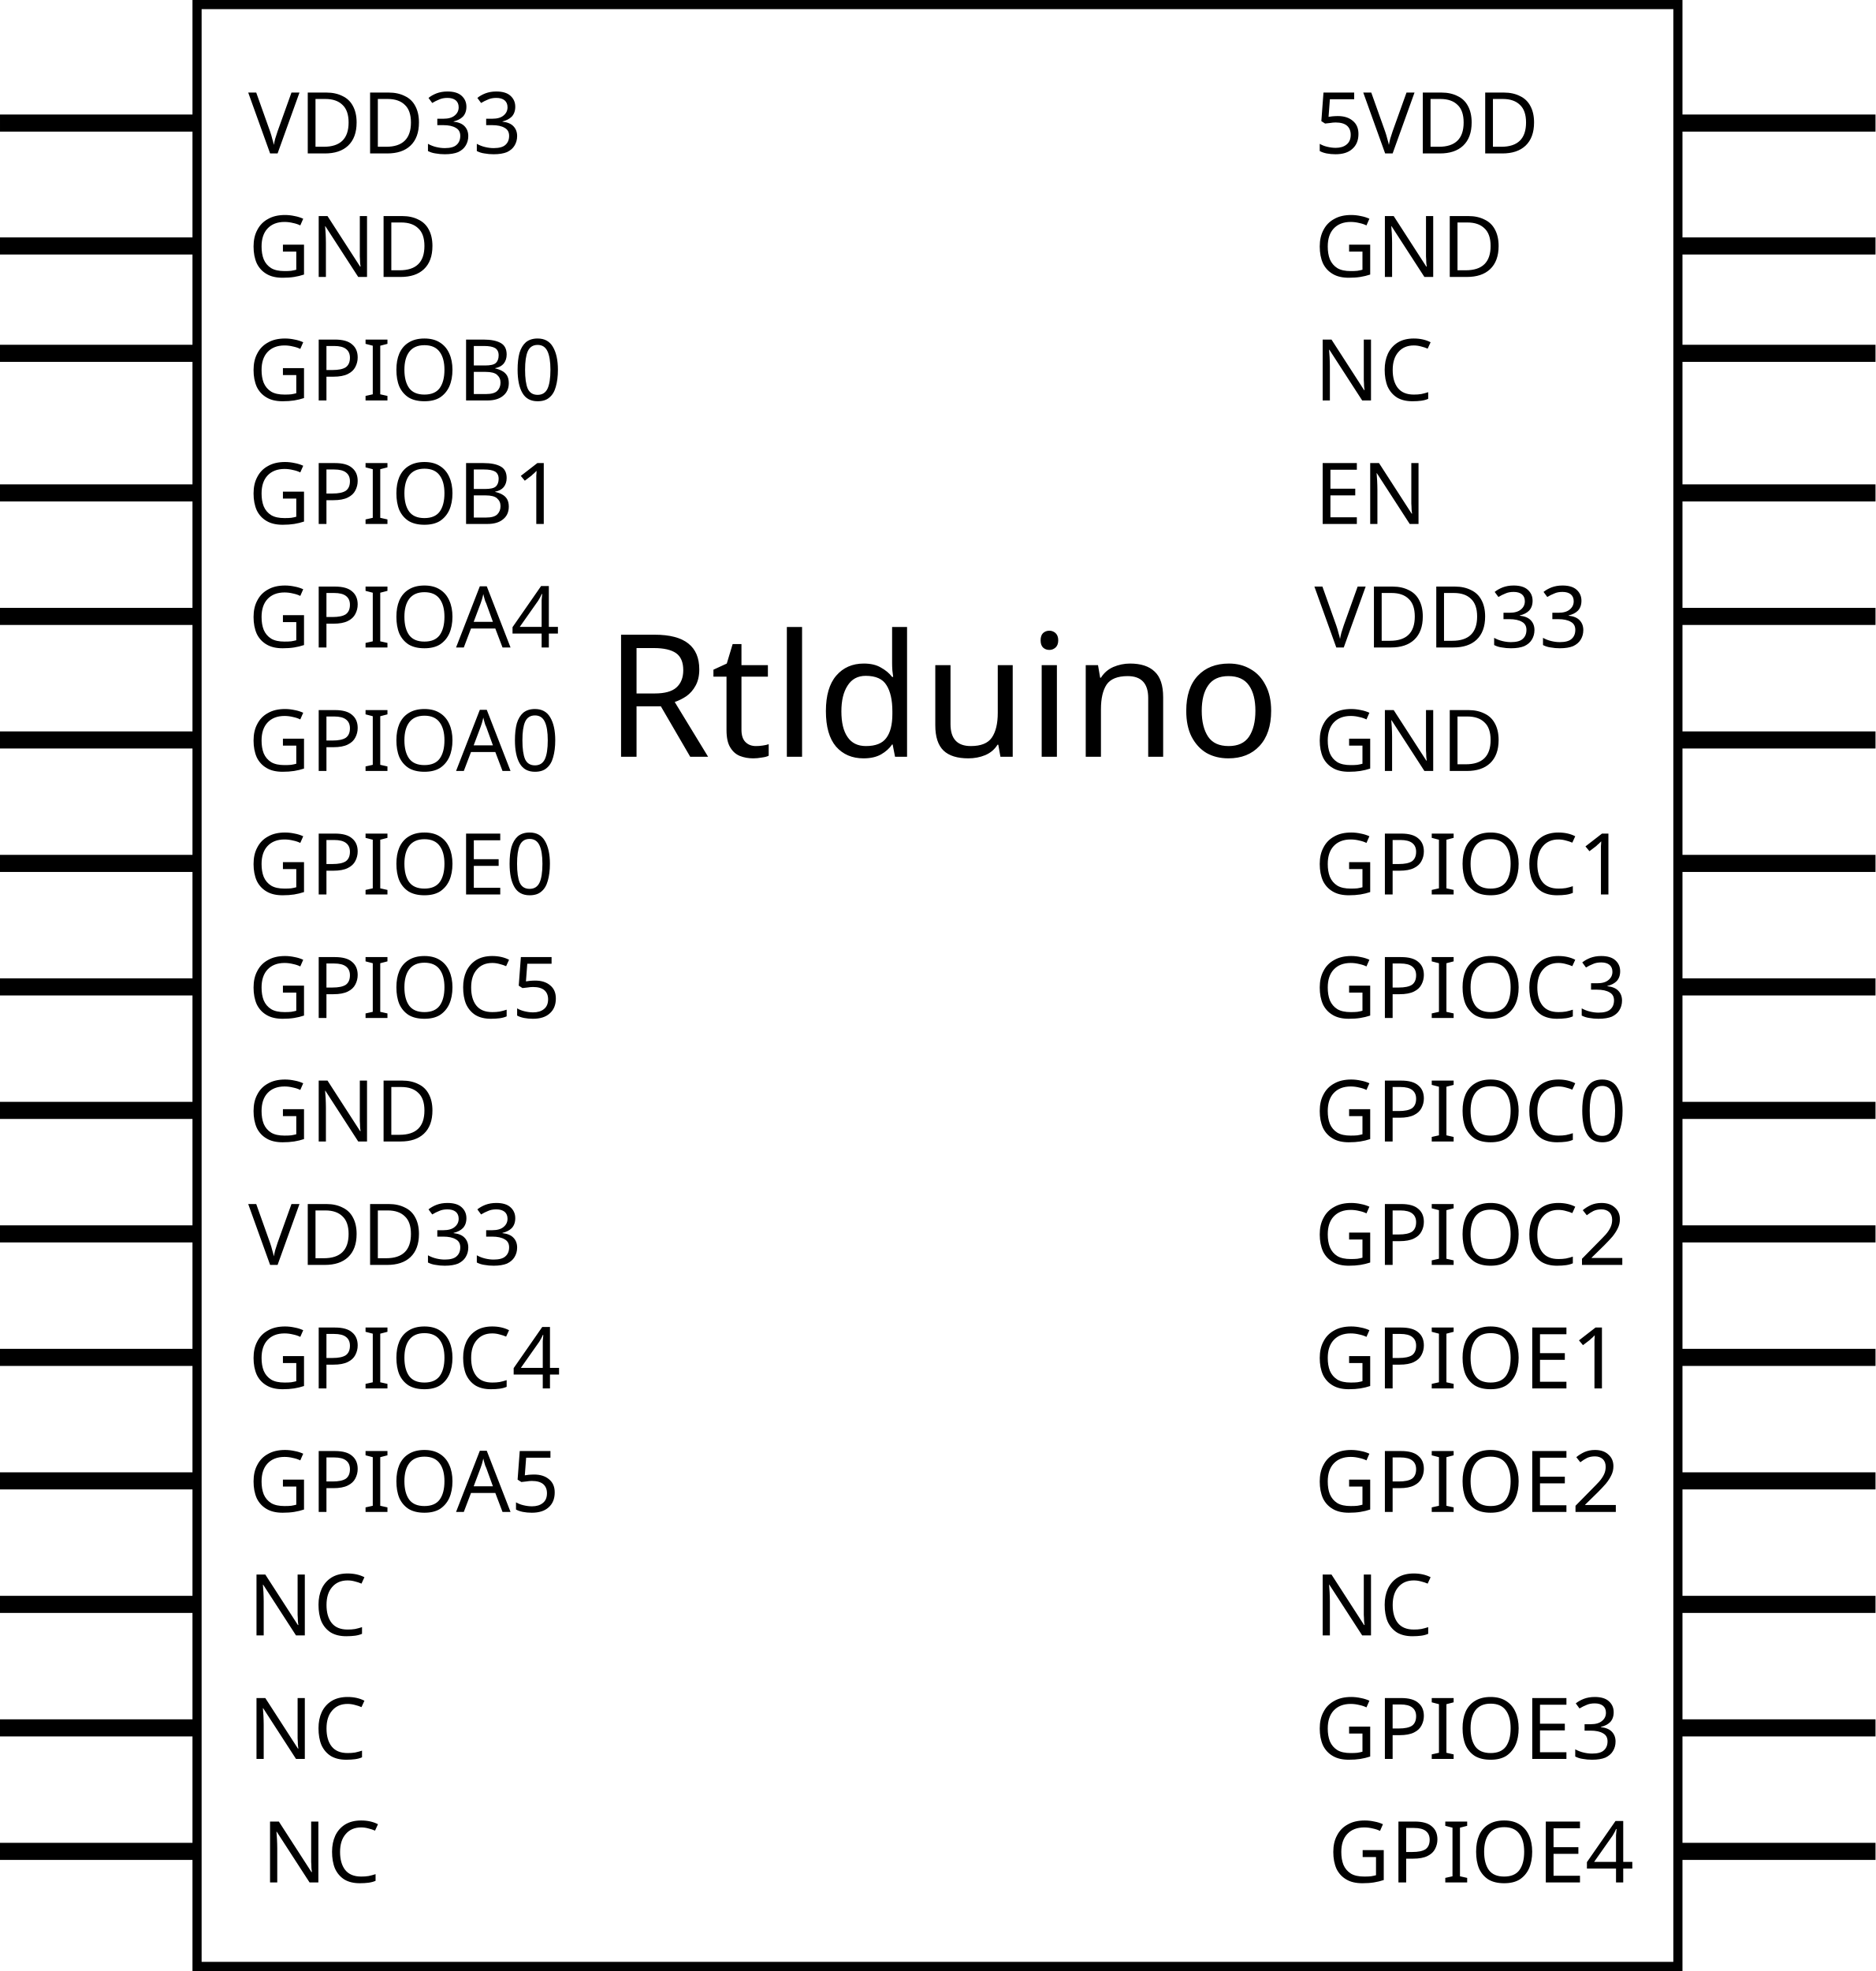
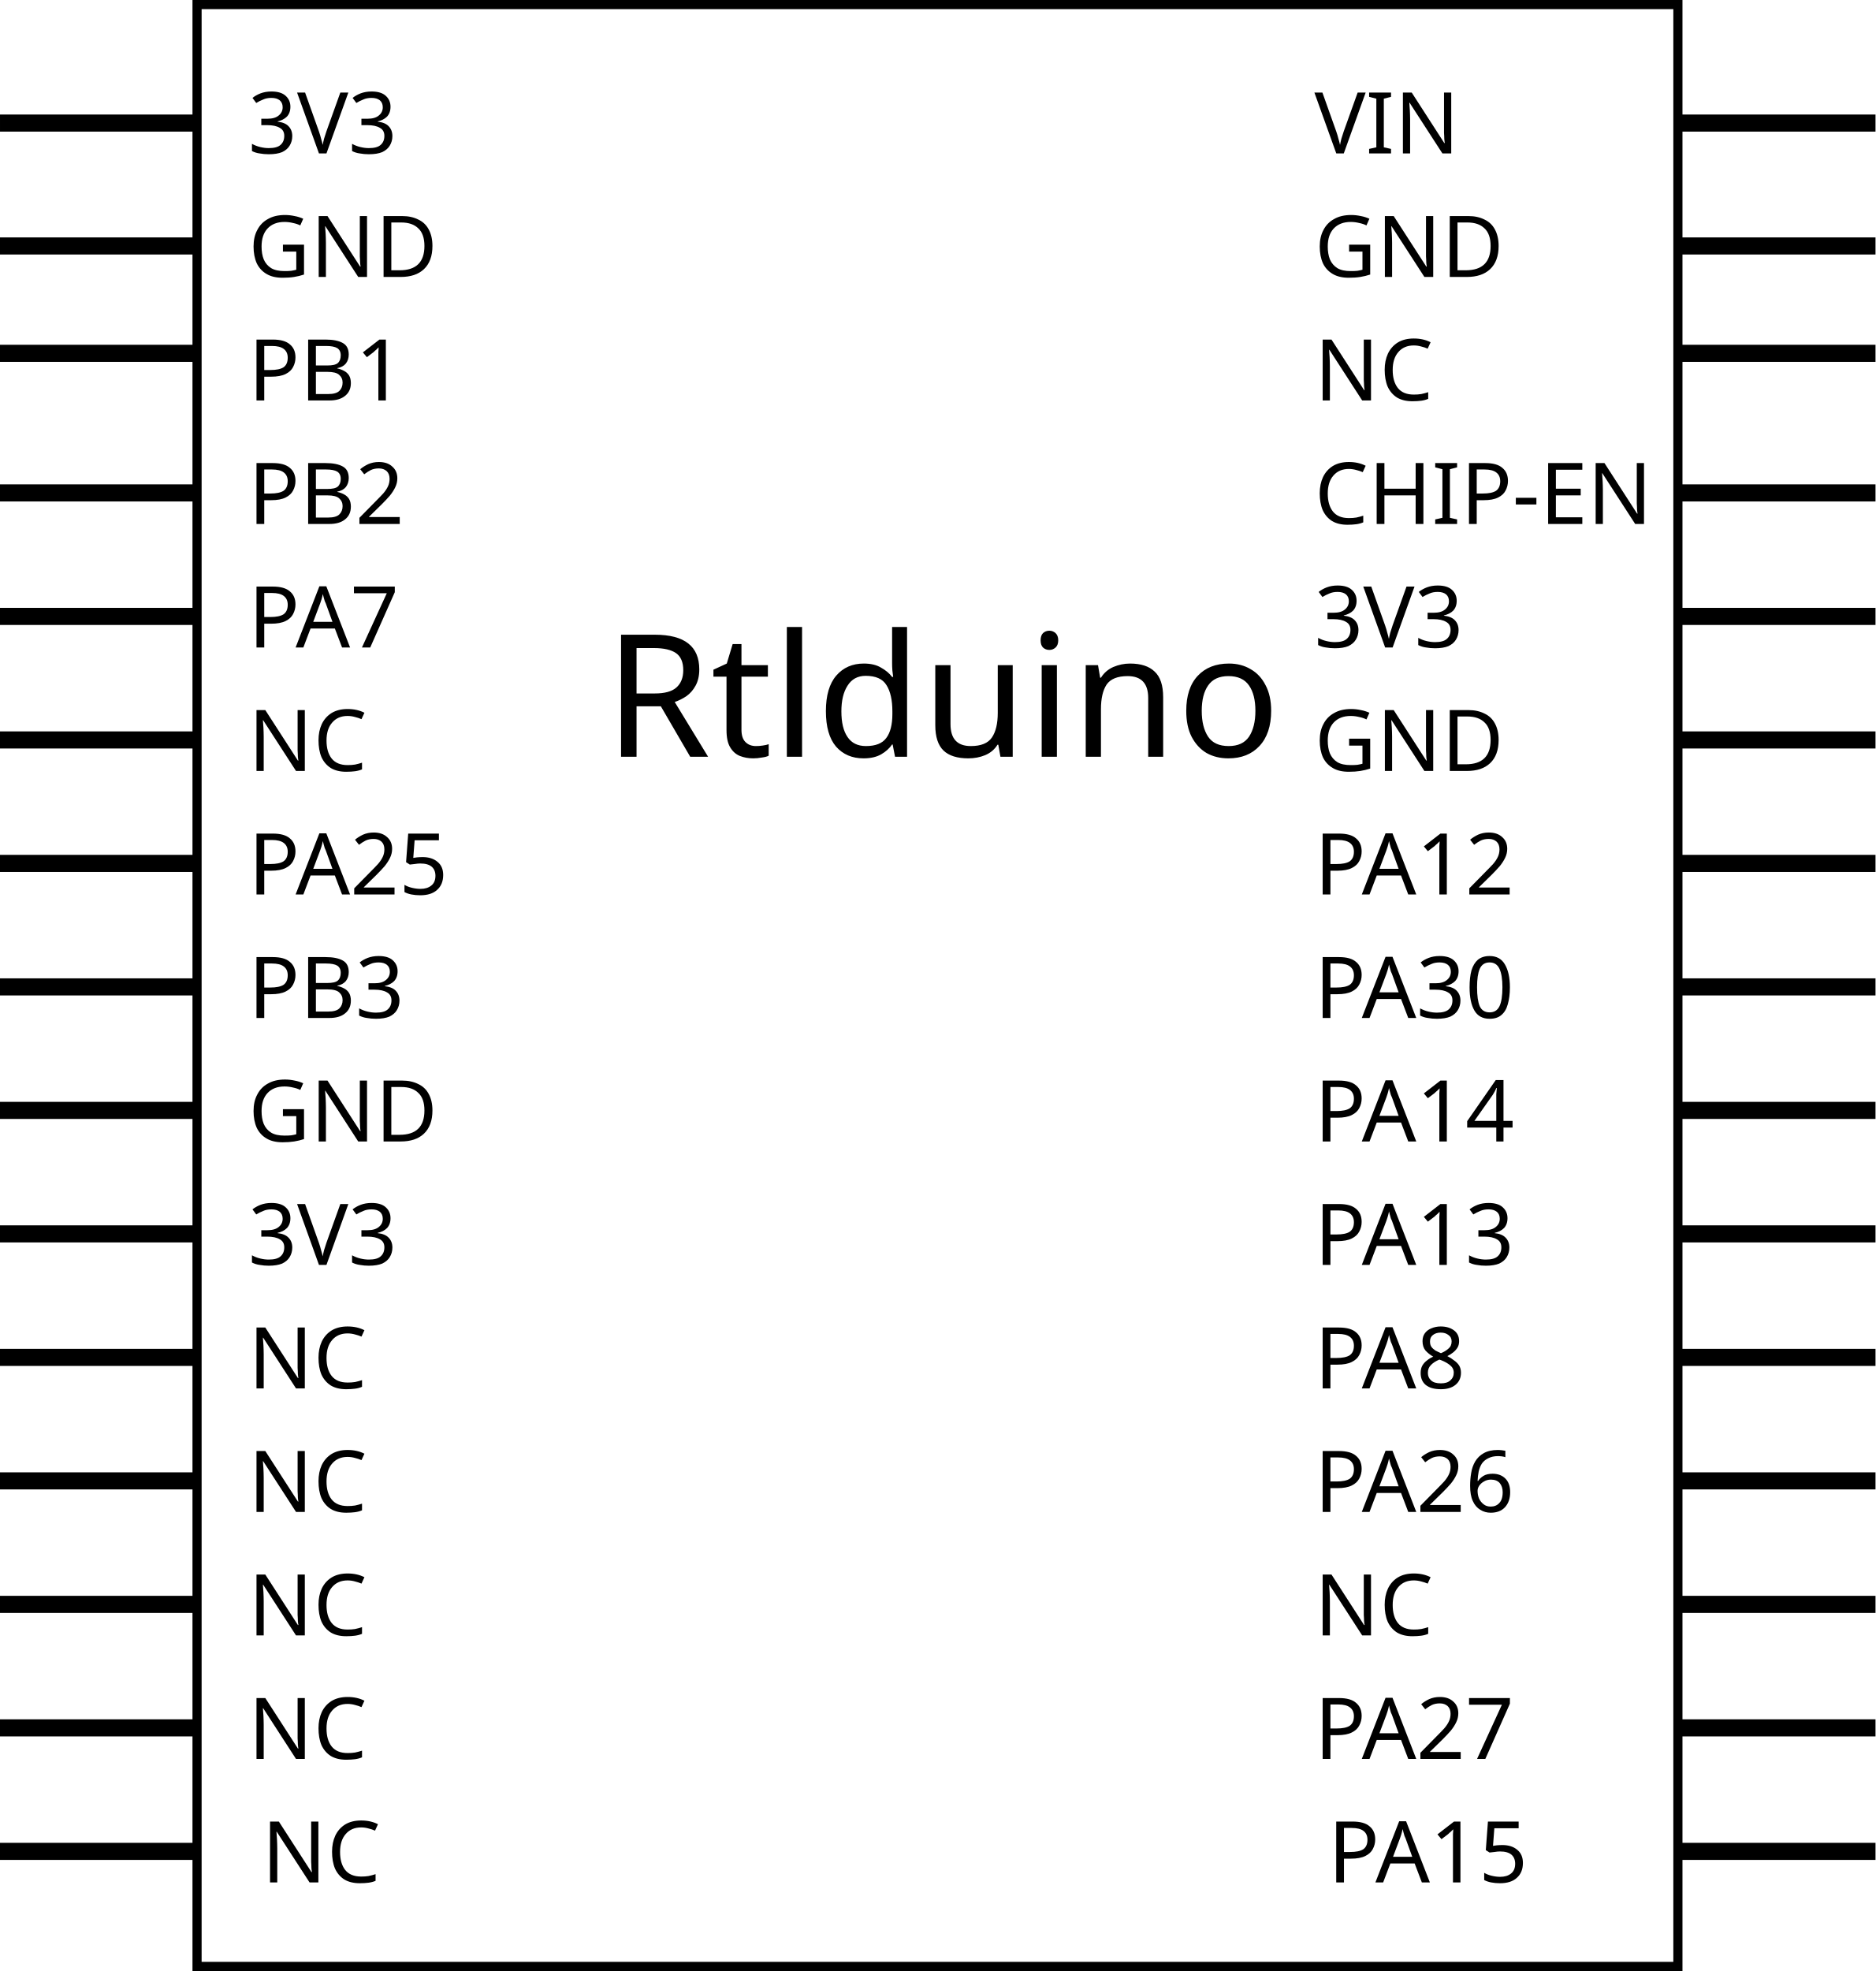
<svg xmlns="http://www.w3.org/2000/svg" xmlns:xlink="http://www.w3.org/1999/xlink" width="109.765mm" height="115.329mm" viewBox="0 0 109.765 115.329" version="1.1" id="svg8">
  <defs id="defs2">
    <rect x="90.752" y="62.885" width="50.535" height="33.338" id="rect857" />
    <rect x="97.102" y="65.267" width="3.969" height="12.171" id="rect851" />
  </defs>
  <g id="layer1" transform="translate(-60.98067,-45.96666)">
    <rect style="opacity:0.998;fill:none;stroke:#000000;stroke-width:0.535;stroke-miterlimit:4;stroke-dasharray:none;paint-order:markers fill stroke" id="rect24" width="86.667" height="114.794" x="72.513" y="46.234" />
-     <text xml:space="preserve" style="font-size:5 ;line-height:1.25;font-family:sans-serif;stroke-width:0.265" x="137.906" y="54.948" id="use897">
-       <tspan id="tspan987" x="137.906" y="54.948" style="font-size:5 ;stroke-width:0.265">5VDD</tspan>
+     <text xml:space="preserve" style="font-size:5;line-height:1.25;font-family:sans-serif;stroke-width:0.265" x="137.906" y="54.948" id="use897">
+       <tspan id="tspan987" x="137.906" y="54.948" style="font-size:5;stroke-width:0.265">VIN</tspan>
    </text>
-     <text xml:space="preserve" style="font-size:5 ;line-height:1.25;font-family:sans-serif;stroke-width:0.265" x="137.906" y="62.174" id="use899">
-       <tspan id="tspan991" x="137.906" y="62.174" style="font-size:5 ;stroke-width:0.265" dy="0">GND</tspan>
+     <text xml:space="preserve" style="font-size:5;line-height:1.25;font-family:sans-serif;stroke-width:0.265" x="137.906" y="62.174" id="use899">
+       <tspan id="tspan991" x="137.906" y="62.174" style="font-size:5;stroke-width:0.265" dy="0">GND</tspan>
    </text>
-     <text xml:space="preserve" style="font-size:5 ;line-height:1.25;font-family:sans-serif;stroke-width:0.265" x="137.906" y="69.4" id="use901">
-       <tspan id="tspan995" x="137.906" y="69.4" style="font-size:5 ;stroke-width:0.265">NC</tspan>
+     <text xml:space="preserve" style="font-size:5;line-height:1.25;font-family:sans-serif;stroke-width:0.265" x="137.906" y="69.4" id="use901">
+       <tspan id="tspan995" x="137.906" y="69.4" style="font-size:5;stroke-width:0.265">NC</tspan>
    </text>
-     <text xml:space="preserve" style="font-size:5 ;line-height:1.25;font-family:sans-serif;stroke-width:0.265" x="137.906" y="76.626" id="use903">
-       <tspan id="tspan999" x="137.906" y="76.626" style="font-size:5 ;stroke-width:0.265">EN</tspan>
+     <text xml:space="preserve" style="font-size:5;line-height:1.25;font-family:sans-serif;stroke-width:0.265" x="137.906" y="76.626" id="use903">
+       <tspan id="tspan999" x="137.906" y="76.626" style="font-size:5;stroke-width:0.265">CHIP-EN</tspan>
    </text>
-     <text xml:space="preserve" style="font-size:5 ;line-height:1.25;font-family:sans-serif;stroke-width:0.265" x="137.906" y="83.852" id="use905">
-       <tspan id="tspan1003" x="137.906" y="83.852" style="font-size:5 ;stroke-width:0.265">VDD33</tspan>
+     <text xml:space="preserve" style="font-size:5;line-height:1.25;font-family:sans-serif;stroke-width:0.265" x="137.906" y="83.852" id="use905">
+       <tspan id="tspan1003" x="137.906" y="83.852" style="font-size:5;stroke-width:0.265">3V3</tspan>
    </text>
-     <text xml:space="preserve" style="font-size:5 ;line-height:1.25;font-family:sans-serif;stroke-width:0.265" x="137.906" y="91.079" id="use907">
-       <tspan id="tspan1007" x="137.906" y="91.079" style="font-size:5 ;stroke-width:0.265">GND</tspan>
+     <text xml:space="preserve" style="font-size:5;line-height:1.25;font-family:sans-serif;stroke-width:0.265" x="137.906" y="91.079" id="use907">
+       <tspan id="tspan1007" x="137.906" y="91.079" style="font-size:5;stroke-width:0.265">GND</tspan>
    </text>
-     <text xml:space="preserve" style="font-size:5 ;line-height:1.25;font-family:sans-serif;stroke-width:0.265" x="137.906" y="98.305" id="use909">
-       <tspan id="tspan1011" x="137.906" y="98.305" style="font-size:5 ;stroke-width:0.265">GPIOC1</tspan>
+     <text xml:space="preserve" style="font-size:5;line-height:1.25;font-family:sans-serif;stroke-width:0.265" x="137.906" y="98.305" id="use909">
+       <tspan id="tspan1011" x="137.906" y="98.305" style="font-size:5;stroke-width:0.265">PA12</tspan>
    </text>
-     <text xml:space="preserve" style="font-size:5 ;line-height:1.25;font-family:sans-serif;stroke-width:0.265" x="137.906" y="105.531" id="use911">
-       <tspan id="tspan1015" x="137.906" y="105.531" style="font-size:5 ;stroke-width:0.265">GPIOC3</tspan>
+     <text xml:space="preserve" style="font-size:5;line-height:1.25;font-family:sans-serif;stroke-width:0.265" x="137.906" y="105.531" id="use911">
+       <tspan id="tspan1015" x="137.906" y="105.531" style="font-size:5;stroke-width:0.265">PA30</tspan>
    </text>
-     <text xml:space="preserve" style="font-size:5 ;line-height:1.25;font-family:sans-serif;stroke-width:0.265" x="137.906" y="112.757" id="use913">
-       <tspan id="tspan1019" x="137.906" y="112.757" style="font-size:5 ;stroke-width:0.265">GPIOC0</tspan>
+     <text xml:space="preserve" style="font-size:5;line-height:1.25;font-family:sans-serif;stroke-width:0.265" x="137.906" y="112.757" id="use913">
+       <tspan id="tspan1019" x="137.906" y="112.757" style="font-size:5;stroke-width:0.265">PA14</tspan>
    </text>
-     <text xml:space="preserve" style="font-size:5 ;line-height:1.25;font-family:sans-serif;stroke-width:0.265" x="137.906" y="119.983" id="use915">
-       <tspan id="tspan1023" x="137.906" y="119.983" style="font-size:5 ;stroke-width:0.265">GPIOC2</tspan>
+     <text xml:space="preserve" style="font-size:5;line-height:1.25;font-family:sans-serif;stroke-width:0.265" x="137.906" y="119.983" id="use915">
+       <tspan id="tspan1023" x="137.906" y="119.983" style="font-size:5;stroke-width:0.265">PA13</tspan>
    </text>
-     <text xml:space="preserve" style="font-size:5 ;line-height:1.25;font-family:sans-serif;stroke-width:0.265" x="137.906" y="127.209" id="use917">
-       <tspan id="tspan1027" x="137.906" y="127.209" style="font-size:5 ;stroke-width:0.265">GPIOE1</tspan>
+     <text xml:space="preserve" style="font-size:5;line-height:1.25;font-family:sans-serif;stroke-width:0.265" x="137.906" y="127.209" id="use917">
+       <tspan id="tspan1027" x="137.906" y="127.209" style="font-size:5;stroke-width:0.265">PA8</tspan>
    </text>
-     <text xml:space="preserve" style="font-size:5 ;line-height:1.25;font-family:sans-serif;stroke-width:0.265" x="137.906" y="134.435" id="use919">
-       <tspan id="tspan1031" x="137.906" y="134.435" style="font-size:5 ;stroke-width:0.265">GPIOE2</tspan>
+     <text xml:space="preserve" style="font-size:5;line-height:1.25;font-family:sans-serif;stroke-width:0.265" x="137.906" y="134.435" id="use919">
+       <tspan id="tspan1031" x="137.906" y="134.435" style="font-size:5;stroke-width:0.265">PA26</tspan>
    </text>
-     <text xml:space="preserve" style="font-size:5 ;line-height:1.25;font-family:sans-serif;stroke-width:0.265" x="137.906" y="141.661" id="use921">
-       <tspan id="tspan1035" x="137.906" y="141.661" style="font-size:5 ;stroke-width:0.265">NC</tspan>
+     <text xml:space="preserve" style="font-size:5;line-height:1.25;font-family:sans-serif;stroke-width:0.265" x="137.906" y="141.661" id="use921">
+       <tspan id="tspan1035" x="137.906" y="141.661" style="font-size:5;stroke-width:0.265">NC</tspan>
    </text>
-     <text xml:space="preserve" style="font-size:5 ;line-height:1.25;font-family:sans-serif;stroke-width:0.265" x="137.906" y="148.887" id="use923">
-       <tspan id="tspan1039" x="137.906" y="148.887" style="font-size:5 ;stroke-width:0.265">GPIOE3</tspan>
+     <text xml:space="preserve" style="font-size:5;line-height:1.25;font-family:sans-serif;stroke-width:0.265" x="137.906" y="148.887" id="use923">
+       <tspan id="tspan1039" x="137.906" y="148.887" style="font-size:5;stroke-width:0.265">PA27</tspan>
    </text>
-     <text xml:space="preserve" style="font-size:5 ;line-height:1.25;font-family:sans-serif;stroke-width:0.265" x="138.7" y="156.114" id="use925">
-       <tspan id="tspan1043" x="138.7" y="156.114" style="font-size:5 ;stroke-width:0.265">GPIOE4</tspan>
+     <text xml:space="preserve" style="font-size:5;line-height:1.25;font-family:sans-serif;stroke-width:0.265" x="138.7" y="156.114" id="use925">
+       <tspan id="tspan1043" x="138.7" y="156.114" style="font-size:5;stroke-width:0.265">PA15</tspan>
    </text>
-     <text xml:space="preserve" style="font-size:5 ;line-height:1.25;font-family:sans-serif;stroke-width:0.265" x="75.506" y="54.948" id="text1049">
-       <tspan id="tspan1047" x="75.506" y="54.948" style="font-size:5 ;stroke-width:0.265">VDD33</tspan>
+     <text xml:space="preserve" style="font-size:5;line-height:1.25;font-family:sans-serif;stroke-width:0.265" x="75.506" y="54.948" id="text1049">
+       <tspan id="tspan1047" x="75.506" y="54.948" style="font-size:5;stroke-width:0.265">3V3</tspan>
    </text>
-     <text xml:space="preserve" style="font-size:5 ;line-height:1.25;font-family:sans-serif;stroke-width:0.265" x="75.506" y="62.174" id="text1053">
-       <tspan id="tspan1051" x="75.506" y="62.174" style="font-size:5 ;stroke-width:0.265">GND</tspan>
+     <text xml:space="preserve" style="font-size:5;line-height:1.25;font-family:sans-serif;stroke-width:0.265" x="75.506" y="62.174" id="text1053">
+       <tspan id="tspan1051" x="75.506" y="62.174" style="font-size:5;stroke-width:0.265">GND</tspan>
    </text>
-     <text xml:space="preserve" style="font-size:5 ;line-height:1.25;font-family:sans-serif;stroke-width:0.265" x="75.506" y="69.4" id="text1057">
-       <tspan id="tspan1055" x="75.506" y="69.4" style="font-size:5 ;stroke-width:0.265">GPIOB0</tspan>
+     <text xml:space="preserve" style="font-size:5;line-height:1.25;font-family:sans-serif;stroke-width:0.265" x="75.506" y="69.4" id="text1057">
+       <tspan id="tspan1055" x="75.506" y="69.4" style="font-size:5;stroke-width:0.265">PB1</tspan>
    </text>
-     <text xml:space="preserve" style="font-size:5 ;line-height:1.25;font-family:sans-serif;stroke-width:0.265" x="75.506" y="76.626" id="text1061">
-       <tspan id="tspan1059" x="75.506" y="76.626" style="font-size:5 ;stroke-width:0.265">GPIOB1</tspan>
+     <text xml:space="preserve" style="font-size:5;line-height:1.25;font-family:sans-serif;stroke-width:0.265" x="75.506" y="76.626" id="text1061">
+       <tspan id="tspan1059" x="75.506" y="76.626" style="font-size:5;stroke-width:0.265">PB2</tspan>
    </text>
-     <text xml:space="preserve" style="font-size:5 ;line-height:1.25;font-family:sans-serif;stroke-width:0.265" x="75.506" y="83.852" id="text1065">
-       <tspan id="tspan1063" x="75.506" y="83.852" style="font-size:5 ;stroke-width:0.265">GPIOA4</tspan>
+     <text xml:space="preserve" style="font-size:5;line-height:1.25;font-family:sans-serif;stroke-width:0.265" x="75.506" y="83.852" id="text1065">
+       <tspan id="tspan1063" x="75.506" y="83.852" style="font-size:5;stroke-width:0.265">PA7</tspan>
    </text>
-     <text xml:space="preserve" style="font-size:5 ;line-height:1.25;font-family:sans-serif;stroke-width:0.265" x="75.506" y="91.079" id="text1069">
-       <tspan id="tspan1067" x="75.506" y="91.079" style="font-size:5 ;stroke-width:0.265">GPIOA0</tspan>
+     <text xml:space="preserve" style="font-size:5;line-height:1.25;font-family:sans-serif;stroke-width:0.265" x="75.506" y="91.079" id="text1069">
+       <tspan id="tspan1067" x="75.506" y="91.079" style="font-size:5;stroke-width:0.265">NC</tspan>
    </text>
-     <text xml:space="preserve" style="font-size:5 ;line-height:1.25;font-family:sans-serif;stroke-width:0.265" x="75.506" y="98.305" id="text1073">
-       <tspan id="tspan1071" x="75.506" y="98.305" style="font-size:5 ;stroke-width:0.265">GPIOE0</tspan>
+     <text xml:space="preserve" style="font-size:5;line-height:1.25;font-family:sans-serif;stroke-width:0.265" x="75.506" y="98.305" id="text1073">
+       <tspan id="tspan1071" x="75.506" y="98.305" style="font-size:5;stroke-width:0.265">PA25</tspan>
    </text>
-     <text xml:space="preserve" style="font-size:5 ;line-height:1.25;font-family:sans-serif;stroke-width:0.265" x="75.506" y="105.531" id="text1077">
-       <tspan id="tspan1075" x="75.506" y="105.531" style="font-size:5 ;stroke-width:0.265">GPIOC5</tspan>
+     <text xml:space="preserve" style="font-size:5;line-height:1.25;font-family:sans-serif;stroke-width:0.265" x="75.506" y="105.531" id="text1077">
+       <tspan id="tspan1075" x="75.506" y="105.531" style="font-size:5;stroke-width:0.265">PB3</tspan>
    </text>
-     <text xml:space="preserve" style="font-size:5 ;line-height:1.25;font-family:sans-serif;stroke-width:0.265" x="75.506" y="112.757" id="text1081">
-       <tspan id="tspan1079" x="75.506" y="112.757" style="font-size:5 ;stroke-width:0.265">GND</tspan>
+     <text xml:space="preserve" style="font-size:5;line-height:1.25;font-family:sans-serif;stroke-width:0.265" x="75.506" y="112.757" id="text1081">
+       <tspan id="tspan1079" x="75.506" y="112.757" style="font-size:5;stroke-width:0.265">GND</tspan>
    </text>
-     <text xml:space="preserve" style="font-size:5 ;line-height:1.25;font-family:sans-serif;stroke-width:0.265" x="75.506" y="119.983" id="text1085">
-       <tspan id="tspan1083" x="75.506" y="119.983" style="font-size:5 ;stroke-width:0.265">VDD33</tspan>
+     <text xml:space="preserve" style="font-size:5;line-height:1.25;font-family:sans-serif;stroke-width:0.265" x="75.506" y="119.983" id="text1085">
+       <tspan id="tspan1083" x="75.506" y="119.983" style="font-size:5;stroke-width:0.265">3V3</tspan>
    </text>
-     <text xml:space="preserve" style="font-size:5 ;line-height:1.25;font-family:sans-serif;stroke-width:0.265" x="75.506" y="127.209" id="text1089">
-       <tspan id="tspan1087" x="75.506" y="127.209" style="font-size:5 ;stroke-width:0.265">GPIOC4</tspan>
+     <text xml:space="preserve" style="font-size:5;line-height:1.25;font-family:sans-serif;stroke-width:0.265" x="75.506" y="127.209" id="text1089">
+       <tspan id="tspan1087" x="75.506" y="127.209" style="font-size:5;stroke-width:0.265">NC</tspan>
    </text>
-     <text xml:space="preserve" style="font-size:5 ;line-height:1.25;font-family:sans-serif;stroke-width:0.265" x="75.506" y="134.435" id="text1093">
-       <tspan id="tspan1091" x="75.506" y="134.435" style="font-size:5 ;stroke-width:0.265">GPIOA5</tspan>
+     <text xml:space="preserve" style="font-size:5;line-height:1.25;font-family:sans-serif;stroke-width:0.265" x="75.506" y="134.435" id="text1093">
+       <tspan id="tspan1091" x="75.506" y="134.435" style="font-size:5;stroke-width:0.265">NC</tspan>
    </text>
-     <text xml:space="preserve" style="font-size:5 ;line-height:1.25;font-family:sans-serif;stroke-width:0.265" x="75.506" y="141.661" id="text1097">
-       <tspan id="tspan1095" x="75.506" y="141.661" style="font-size:5 ;stroke-width:0.265">NC</tspan>
+     <text xml:space="preserve" style="font-size:5;line-height:1.25;font-family:sans-serif;stroke-width:0.265" x="75.506" y="141.661" id="text1097">
+       <tspan id="tspan1095" x="75.506" y="141.661" style="font-size:5;stroke-width:0.265">NC</tspan>
    </text>
-     <text xml:space="preserve" style="font-size:5 ;line-height:1.25;font-family:sans-serif;stroke-width:0.265" x="75.506" y="148.887" id="text1101">
-       <tspan id="tspan1099" x="75.506" y="148.887" style="font-size:5 ;stroke-width:0.265">NC</tspan>
+     <text xml:space="preserve" style="font-size:5;line-height:1.25;font-family:sans-serif;stroke-width:0.265" x="75.506" y="148.887" id="text1101">
+       <tspan id="tspan1099" x="75.506" y="148.887" style="font-size:5;stroke-width:0.265">NC</tspan>
    </text>
-     <text xml:space="preserve" style="font-size:5 ;line-height:1.25;font-family:sans-serif;stroke-width:0.265" x="76.3" y="156.114" id="text1105">
-       <tspan id="tspan1103" x="76.3" y="156.114" style="font-size:5 ;stroke-width:0.265">NC</tspan>
+     <text xml:space="preserve" style="font-size:5;line-height:1.25;font-family:sans-serif;stroke-width:0.265" x="76.3" y="156.114" id="text1105">
+       <tspan id="tspan1103" x="76.3" y="156.114" style="font-size:5;stroke-width:0.265">NC</tspan>
    </text>
    <rect style="opacity:0.998;fill:#000000;fill-opacity:1;stroke:none;stroke-width:0.277;stroke-miterlimit:4;stroke-dasharray:none;paint-order:markers fill stroke" id="rect1107" width="11.565" height="1" x="159.18" y="52.668" />
    <use x="0" y="0" xlink:href="#rect1107" transform="translate(0,13.47211)" id="use1111" width="100%" height="100%" />
    <use x="0" y="0" xlink:href="#rect1107" transform="translate(0,7.190716)" id="use1113" width="100%" height="100%" />
    <use x="0" y="0" xlink:href="#rect1107" transform="translate(0,21.64051)" id="use1115" width="100%" height="100%" />
    <use x="0" y="0" xlink:href="#rect1107" transform="translate(0,28.86663)" id="use1117" width="100%" height="100%" />
    <use x="0" y="0" xlink:href="#rect1107" transform="translate(0,36.09519)" id="use1119" width="100%" height="100%" />
    <use x="0" y="0" xlink:href="#rect1107" transform="translate(0,43.31885)" id="use1121" width="100%" height="100%" />
    <use x="0" y="0" xlink:href="#rect1107" transform="translate(0,50.54497)" id="use1123" width="100%" height="100%" />
    <use x="0" y="0" xlink:href="#rect1107" transform="translate(0,57.77109)" id="use1125" width="100%" height="100%" />
    <use x="0" y="0" xlink:href="#rect1107" transform="translate(0,64.9972)" id="use1127" width="100%" height="100%" />
    <use x="0" y="0" xlink:href="#rect1107" transform="translate(0,72.22332)" id="use1129" width="100%" height="100%" />
    <use x="0" y="0" xlink:href="#rect1107" transform="translate(0,79.44944)" id="use1131" width="100%" height="100%" />
    <use x="0" y="0" xlink:href="#rect1107" transform="translate(0,86.67554)" id="use1133" width="100%" height="100%" />
    <use x="0" y="0" xlink:href="#rect1107" transform="translate(0,93.90166)" id="use1135" width="100%" height="100%" />
    <use x="0" y="0" xlink:href="#rect1107" transform="translate(2.1556055e-4,101.1278)" id="use1137" width="100%" height="100%" />
    <rect style="opacity:0.998;fill:#000000;fill-opacity:1;stroke:none;stroke-width:0.277;stroke-miterlimit:4;stroke-dasharray:none;paint-order:markers fill stroke" id="rect1180" width="11.565" height="1" x="60.981" y="52.668" />
    <use x="0" y="0" xlink:href="#rect1107" transform="translate(-98.19978,13.47211)" id="use1182" width="100%" height="100%" />
    <use x="0" y="0" xlink:href="#rect1107" transform="translate(-98.19978,7.190716)" id="use1184" width="100%" height="100%" />
    <use x="0" y="0" xlink:href="#rect1107" transform="translate(-98.19978,21.64051)" id="use1186" width="100%" height="100%" />
    <use x="0" y="0" xlink:href="#rect1107" transform="translate(-98.19978,28.86663)" id="use1188" width="100%" height="100%" />
    <use x="0" y="0" xlink:href="#rect1107" transform="translate(-98.19978,36.09519)" id="use1190" width="100%" height="100%" />
    <use x="0" y="0" xlink:href="#rect1107" transform="translate(-98.19978,43.31885)" id="use1192" width="100%" height="100%" />
    <use x="0" y="0" xlink:href="#rect1107" transform="translate(-98.19978,50.54497)" id="use1194" width="100%" height="100%" />
    <use x="0" y="0" xlink:href="#rect1107" transform="translate(-98.19978,57.77109)" id="use1196" width="100%" height="100%" />
    <use x="0" y="0" xlink:href="#rect1107" transform="translate(-98.19978,64.9972)" id="use1198" width="100%" height="100%" />
    <use x="0" y="0" xlink:href="#rect1107" transform="translate(-98.19978,72.22332)" id="use1200" width="100%" height="100%" />
    <use x="0" y="0" xlink:href="#rect1107" transform="translate(-98.19978,79.44944)" id="use1202" width="100%" height="100%" />
    <use x="0" y="0" xlink:href="#rect1107" transform="translate(-98.19978,86.67554)" id="use1204" width="100%" height="100%" />
    <use x="0" y="0" xlink:href="#rect1107" transform="translate(-98.19978,93.90166)" id="use1206" width="100%" height="100%" />
    <use x="0" y="0" xlink:href="#rect1107" transform="translate(-98.19957,101.1278)" id="use1208" width="100%" height="100%" />
-     <text xml:space="preserve" style="font-size:10 ;line-height:1.25;font-family:sans-serif;stroke-width:0.265" x="96.361" y="90.247" id="text930">
-       <tspan id="tspan928" x="96.361" y="90.247" style="font-size:10 ;stroke-width:0.265">Rtlduino</tspan>
+     <text xml:space="preserve" style="font-size:10;line-height:1.25;font-family:sans-serif;stroke-width:0.265" x="96.361" y="90.247" id="text930">
+       <tspan id="tspan928" x="96.361" y="90.247" style="font-size:10;stroke-width:0.265">Rtlduino</tspan>
    </text>
  </g>
</svg>
